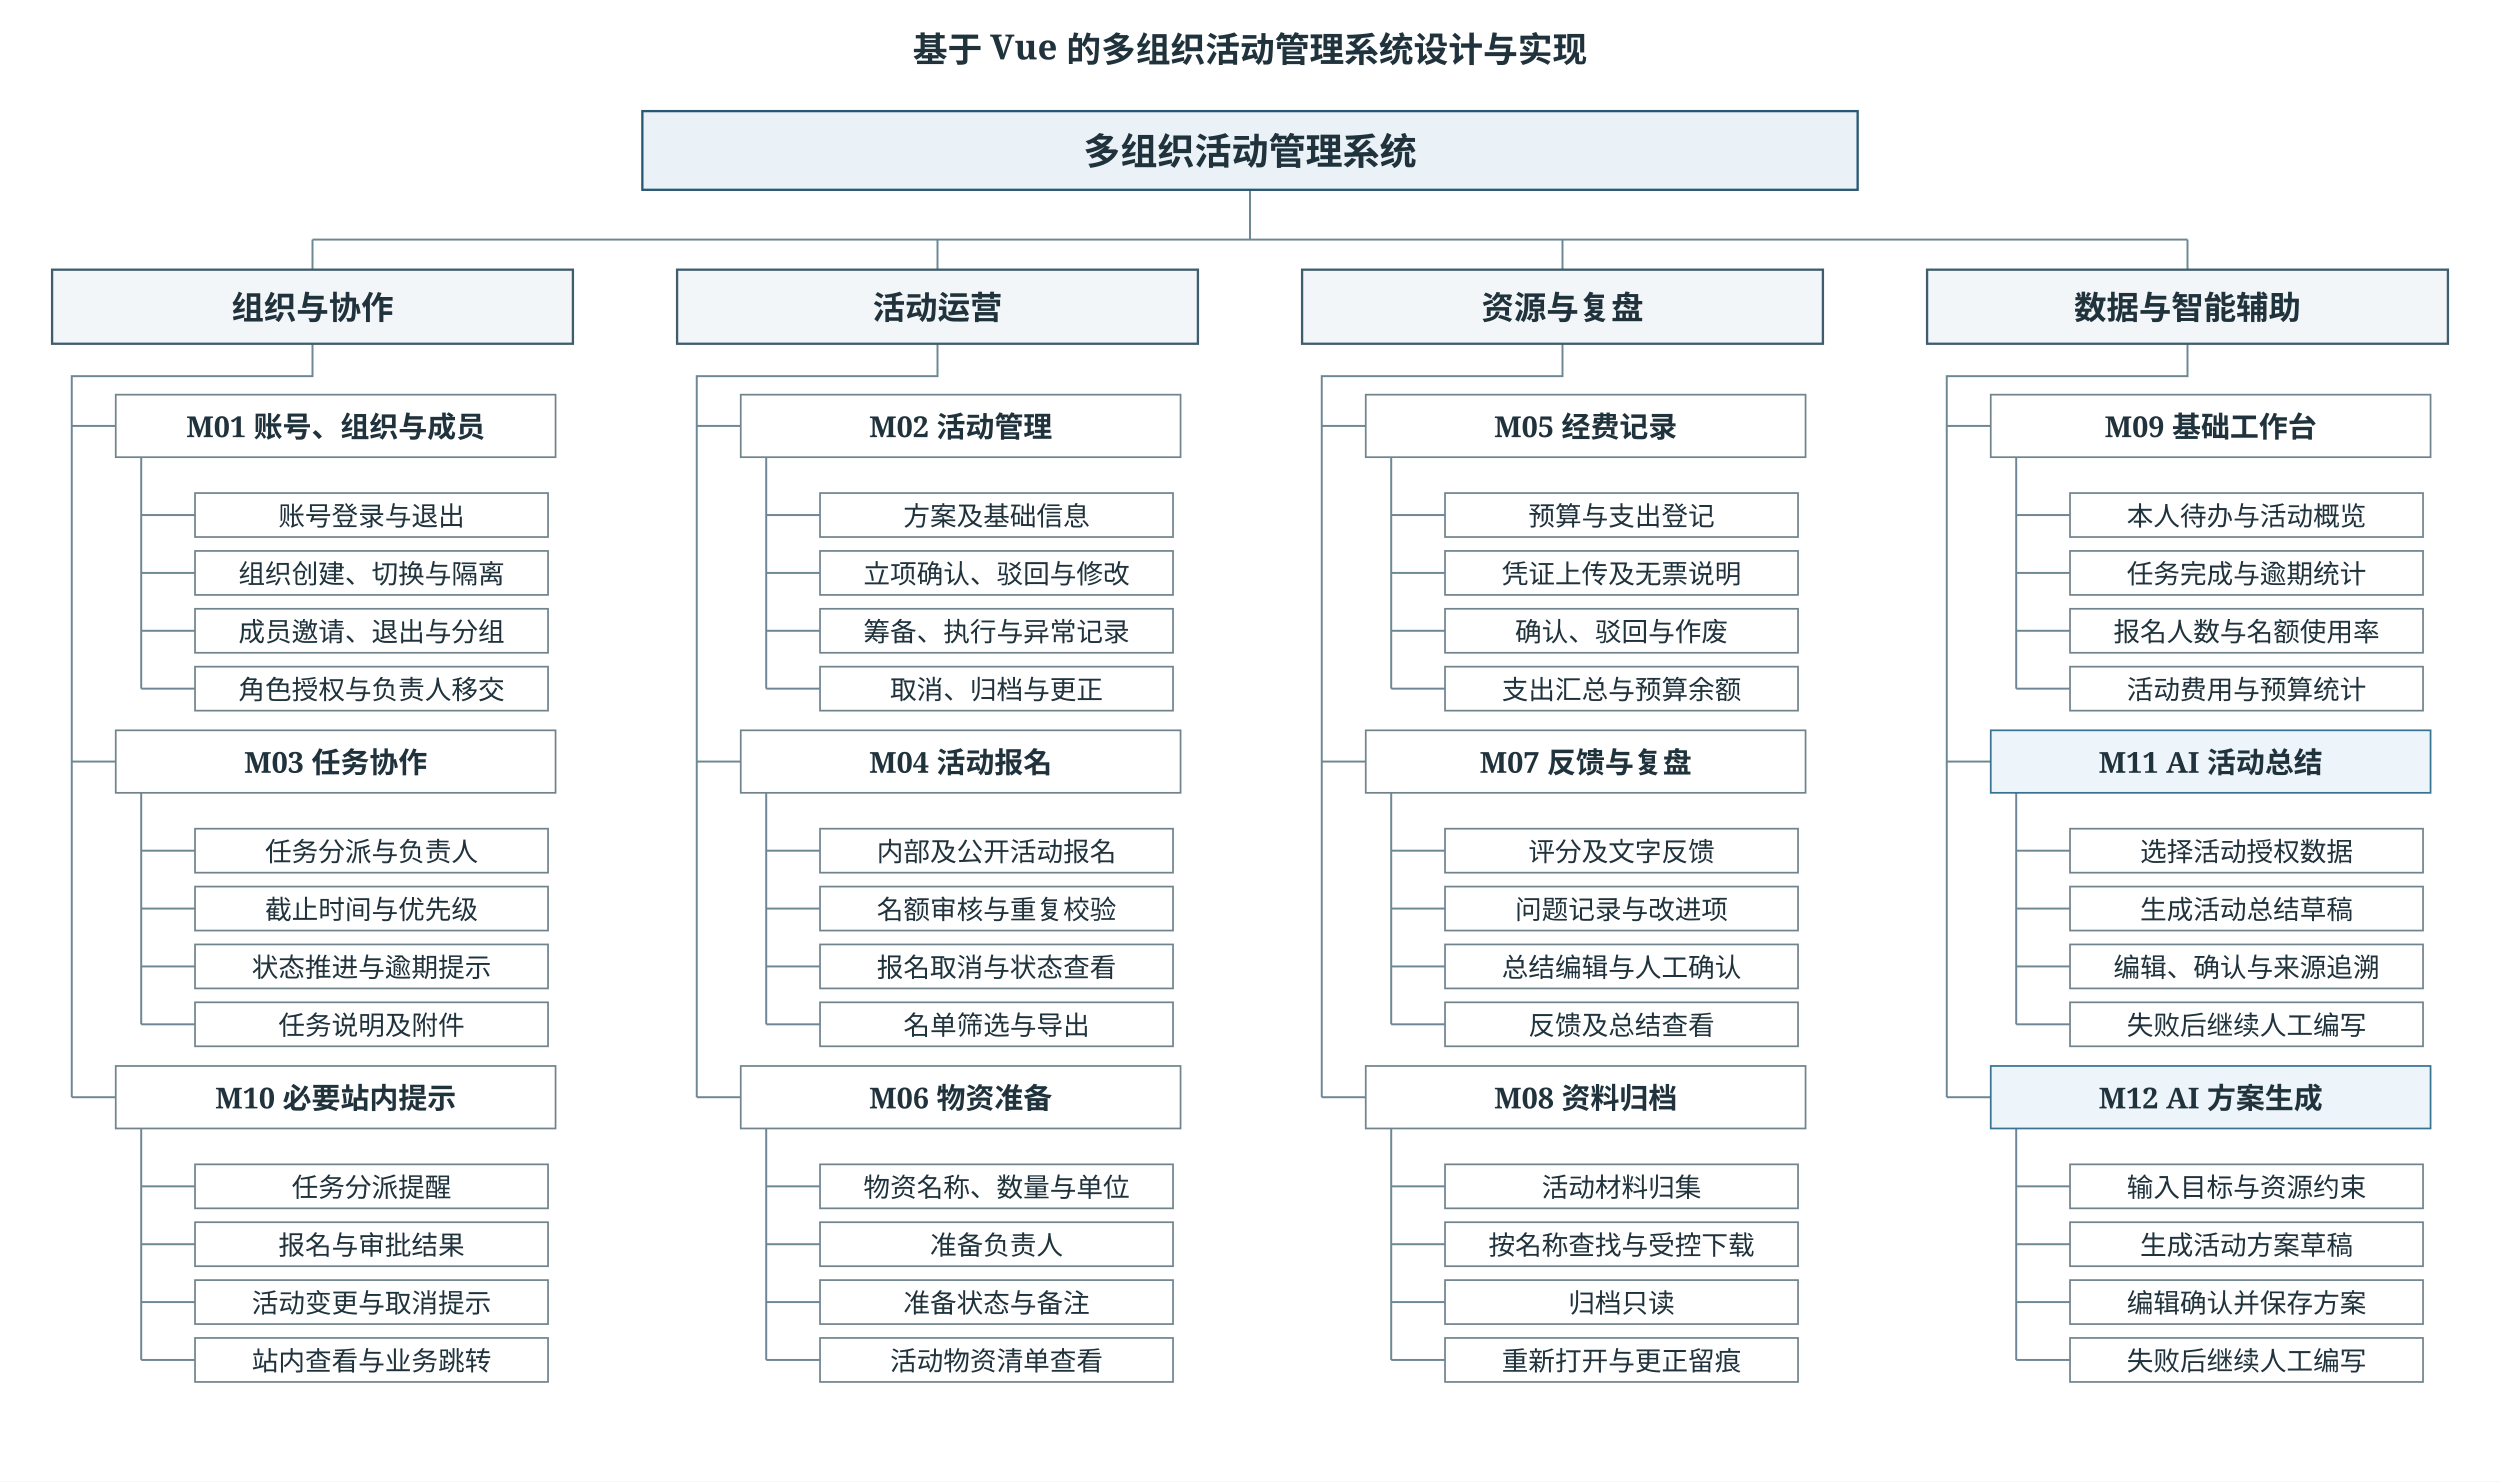
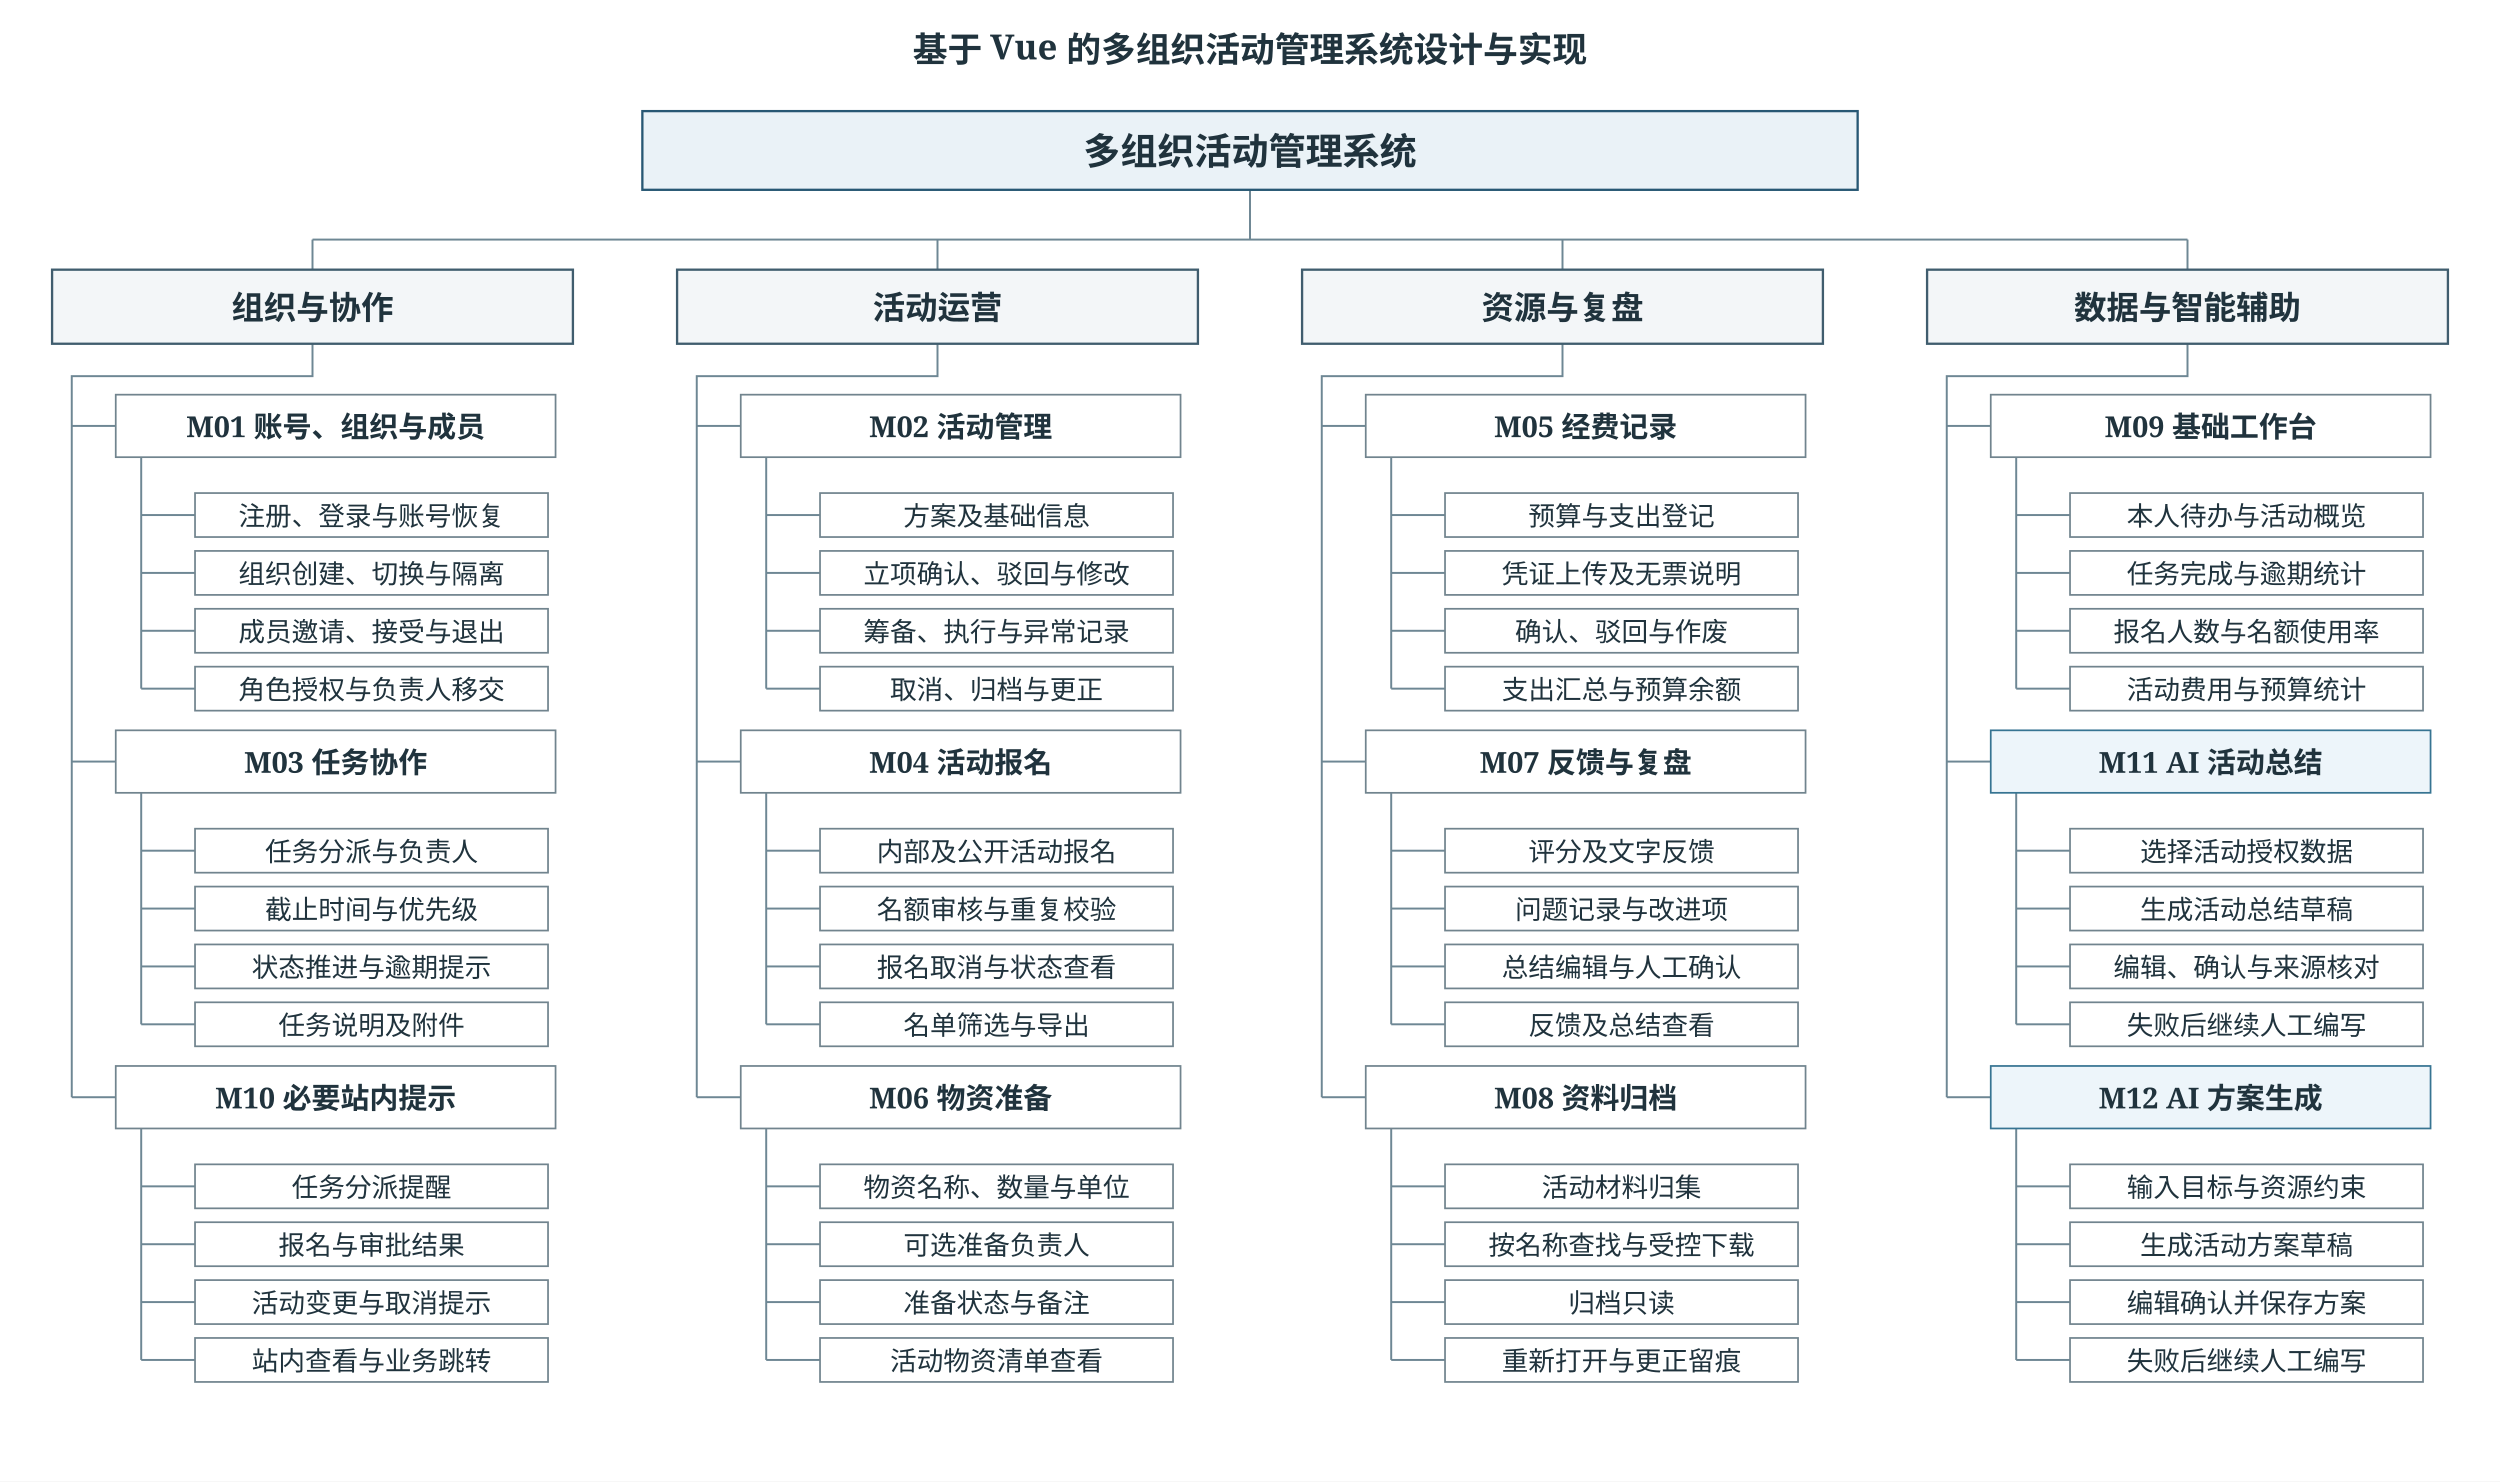
<svg xmlns="http://www.w3.org/2000/svg" width="2160" height="1280" viewBox="0 0 2160 1280" role="img" aria-labelledby="function-title">
  <style>text{font-family:'SimSun','Songti SC',serif;fill:#20333d;text-anchor:middle;dominant-baseline:middle;font-size:24px}rect{fill:white;stroke:#71848e;stroke-width:1.5}path{fill:none;stroke:#6e8794;stroke-width:1.7}.root rect{fill:#eaf2f7;stroke:#285874;stroke-width:2}.root text{font-size:32px;font-weight:bold}.group rect{fill:#f3f6f8;stroke:#405d6e;stroke-width:2}.group text{font-size:28px;font-weight:bold}.module text{font-size:25px;font-weight:bold}.ai rect{fill:#edf5fa;stroke:#377492}.feature text{font-size:23px}</style>
  <rect width="2160" height="1280" style="fill:white;stroke:none" />
  <text x="1080" y="43" style="font-size:30px;font-weight:bold">基于 Vue 的多组织活动管理系统设计与实现</text>
  <path d="M1080,164 L1080,207" />
  <path d="M270,207 L1890,207" />
  <path d="M270,207 L270,233" />
  <path d="M270,297 L270,325 L62,325 L62,948" />
  <path d="M62,368 L100,368" />
  <path d="M122,395 L122,595" />
  <path d="M122,445 L168.5,445" />
  <path d="M122,495 L168.5,495" />
  <path d="M122,545 L168.5,545" />
  <path d="M122,595 L168.5,595" />
  <path d="M62,658 L100,658" />
  <path d="M122,685 L122,885" />
  <path d="M122,735 L168.5,735" />
  <path d="M122,785 L168.5,785" />
  <path d="M122,835 L168.5,835" />
  <path d="M122,885 L168.5,885" />
  <path d="M62,948 L100,948" />
  <path d="M122,975 L122,1175" />
  <path d="M122,1025 L168.5,1025" />
  <path d="M122,1075 L168.5,1075" />
  <path d="M122,1125 L168.5,1125" />
  <path d="M122,1175 L168.5,1175" />
  <path d="M810,207 L810,233" />
  <path d="M810,297 L810,325 L602,325 L602,948" />
  <path d="M602,368 L640,368" />
  <path d="M662,395 L662,595" />
  <path d="M662,445 L708.5,445" />
  <path d="M662,495 L708.5,495" />
  <path d="M662,545 L708.5,545" />
  <path d="M662,595 L708.5,595" />
  <path d="M602,658 L640,658" />
  <path d="M662,685 L662,885" />
  <path d="M662,735 L708.5,735" />
  <path d="M662,785 L708.5,785" />
  <path d="M662,835 L708.5,835" />
  <path d="M662,885 L708.5,885" />
  <path d="M602,948 L640,948" />
  <path d="M662,975 L662,1175" />
  <path d="M662,1025 L708.5,1025" />
  <path d="M662,1075 L708.5,1075" />
  <path d="M662,1125 L708.5,1125" />
  <path d="M662,1175 L708.5,1175" />
  <path d="M1350,207 L1350,233" />
  <path d="M1350,297 L1350,325 L1142,325 L1142,948" />
  <path d="M1142,368 L1180,368" />
  <path d="M1202,395 L1202,595" />
  <path d="M1202,445 L1248.5,445" />
  <path d="M1202,495 L1248.5,495" />
  <path d="M1202,545 L1248.5,545" />
  <path d="M1202,595 L1248.5,595" />
  <path d="M1142,658 L1180,658" />
  <path d="M1202,685 L1202,885" />
  <path d="M1202,735 L1248.5,735" />
  <path d="M1202,785 L1248.5,785" />
  <path d="M1202,835 L1248.5,835" />
  <path d="M1202,885 L1248.5,885" />
  <path d="M1142,948 L1180,948" />
  <path d="M1202,975 L1202,1175" />
  <path d="M1202,1025 L1248.5,1025" />
  <path d="M1202,1075 L1248.5,1075" />
  <path d="M1202,1125 L1248.5,1125" />
  <path d="M1202,1175 L1248.5,1175" />
  <path d="M1890,207 L1890,233" />
  <path d="M1890,297 L1890,325 L1682,325 L1682,948" />
  <path d="M1682,368 L1720,368" />
  <path d="M1742,395 L1742,595" />
  <path d="M1742,445 L1788.5,445" />
  <path d="M1742,495 L1788.5,495" />
  <path d="M1742,545 L1788.5,545" />
  <path d="M1742,595 L1788.5,595" />
  <path d="M1682,658 L1720,658" />
  <path d="M1742,685 L1742,885" />
  <path d="M1742,735 L1788.5,735" />
  <path d="M1742,785 L1788.5,785" />
  <path d="M1742,835 L1788.5,835" />
  <path d="M1742,885 L1788.5,885" />
  <path d="M1682,948 L1720,948" />
  <path d="M1742,975 L1742,1175" />
  <path d="M1742,1025 L1788.5,1025" />
  <path d="M1742,1075 L1788.5,1075" />
  <path d="M1742,1125 L1788.5,1125" />
  <path d="M1742,1175 L1788.5,1175" />
  <g class="root">
    <rect x="555.0" y="96.0" width="1050" height="68" />
    <text x="1080" y="131">多组织活动管理系统</text>
  </g>
  <g class="group">
    <rect x="45.0" y="233.0" width="450" height="64" />
    <text x="270" y="266">组织与协作</text>
  </g>
  <g class="module" data-module="M01">
    <rect x="100.0" y="341.0" width="380" height="54" />
    <text x="290" y="369">M01  账号、组织与成员</text>
  </g>
  <g class="feature">
    <rect x="168.5" y="426.0" width="305" height="38" />
-     <text x="321" y="446">账号登录与退出</text>
+     <text x="321" y="446">注册、登录与账号恢复</text>
  </g>
  <g class="feature">
    <rect x="168.5" y="476.0" width="305" height="38" />
    <text x="321" y="496">组织创建、切换与隔离</text>
  </g>
  <g class="feature">
    <rect x="168.5" y="526.0" width="305" height="38" />
-     <text x="321" y="546">成员邀请、退出与分组</text>
+     <text x="321" y="546">成员邀请、接受与退出</text>
  </g>
  <g class="feature">
    <rect x="168.5" y="576.0" width="305" height="38" />
    <text x="321" y="596">角色授权与负责人移交</text>
  </g>
  <g class="module" data-module="M03">
    <rect x="100.0" y="631.0" width="380" height="54" />
    <text x="290" y="659">M03  任务协作</text>
  </g>
  <g class="feature">
    <rect x="168.5" y="716.0" width="305" height="38" />
    <text x="321" y="736">任务分派与负责人</text>
  </g>
  <g class="feature">
    <rect x="168.5" y="766.0" width="305" height="38" />
    <text x="321" y="786">截止时间与优先级</text>
  </g>
  <g class="feature">
    <rect x="168.5" y="816.0" width="305" height="38" />
    <text x="321" y="836">状态推进与逾期提示</text>
  </g>
  <g class="feature">
    <rect x="168.5" y="866.0" width="305" height="38" />
    <text x="321" y="886">任务说明及附件</text>
  </g>
  <g class="module" data-module="M10">
    <rect x="100.0" y="921.0" width="380" height="54" />
    <text x="290" y="949">M10  必要站内提示</text>
  </g>
  <g class="feature">
    <rect x="168.5" y="1006.0" width="305" height="38" />
    <text x="321" y="1026">任务分派提醒</text>
  </g>
  <g class="feature">
    <rect x="168.5" y="1056.0" width="305" height="38" />
    <text x="321" y="1076">报名与审批结果</text>
  </g>
  <g class="feature">
    <rect x="168.5" y="1106.0" width="305" height="38" />
    <text x="321" y="1126">活动变更与取消提示</text>
  </g>
  <g class="feature">
    <rect x="168.5" y="1156.0" width="305" height="38" />
    <text x="321" y="1176">站内查看与业务跳转</text>
  </g>
  <g class="group">
    <rect x="585.0" y="233.0" width="450" height="64" />
    <text x="810" y="266">活动运营</text>
  </g>
  <g class="module" data-module="M02">
    <rect x="640.0" y="341.0" width="380" height="54" />
    <text x="830" y="369">M02  活动管理</text>
  </g>
  <g class="feature">
    <rect x="708.5" y="426.0" width="305" height="38" />
    <text x="861" y="446">方案及基础信息</text>
  </g>
  <g class="feature">
    <rect x="708.5" y="476.0" width="305" height="38" />
    <text x="861" y="496">立项确认、驳回与修改</text>
  </g>
  <g class="feature">
    <rect x="708.5" y="526.0" width="305" height="38" />
    <text x="861" y="546">筹备、执行与异常记录</text>
  </g>
  <g class="feature">
    <rect x="708.5" y="576.0" width="305" height="38" />
    <text x="861" y="596">取消、归档与更正</text>
  </g>
  <g class="module" data-module="M04">
    <rect x="640.0" y="631.0" width="380" height="54" />
    <text x="830" y="659">M04  活动报名</text>
  </g>
  <g class="feature">
    <rect x="708.5" y="716.0" width="305" height="38" />
    <text x="861" y="736">内部及公开活动报名</text>
  </g>
  <g class="feature">
    <rect x="708.5" y="766.0" width="305" height="38" />
    <text x="861" y="786">名额审核与重复校验</text>
  </g>
  <g class="feature">
    <rect x="708.5" y="816.0" width="305" height="38" />
    <text x="861" y="836">报名取消与状态查看</text>
  </g>
  <g class="feature">
    <rect x="708.5" y="866.0" width="305" height="38" />
    <text x="861" y="886">名单筛选与导出</text>
  </g>
  <g class="module" data-module="M06">
    <rect x="640.0" y="921.0" width="380" height="54" />
    <text x="830" y="949">M06  物资准备</text>
  </g>
  <g class="feature">
    <rect x="708.5" y="1006.0" width="305" height="38" />
    <text x="861" y="1026">物资名称、数量与单位</text>
  </g>
  <g class="feature">
    <rect x="708.5" y="1056.0" width="305" height="38" />
-     <text x="861" y="1076">准备负责人</text>
+     <text x="861" y="1076">可选准备负责人</text>
  </g>
  <g class="feature">
    <rect x="708.5" y="1106.0" width="305" height="38" />
    <text x="861" y="1126">准备状态与备注</text>
  </g>
  <g class="feature">
    <rect x="708.5" y="1156.0" width="305" height="38" />
    <text x="861" y="1176">活动物资清单查看</text>
  </g>
  <g class="group">
    <rect x="1125.0" y="233.0" width="450" height="64" />
    <text x="1350" y="266">资源与复盘</text>
  </g>
  <g class="module" data-module="M05">
    <rect x="1180.0" y="341.0" width="380" height="54" />
    <text x="1370" y="369">M05  经费记录</text>
  </g>
  <g class="feature">
    <rect x="1248.5" y="426.0" width="305" height="38" />
    <text x="1401" y="446">预算与支出登记</text>
  </g>
  <g class="feature">
    <rect x="1248.5" y="476.0" width="305" height="38" />
    <text x="1401" y="496">凭证上传及无票说明</text>
  </g>
  <g class="feature">
    <rect x="1248.5" y="526.0" width="305" height="38" />
    <text x="1401" y="546">确认、驳回与作废</text>
  </g>
  <g class="feature">
    <rect x="1248.5" y="576.0" width="305" height="38" />
    <text x="1401" y="596">支出汇总与预算余额</text>
  </g>
  <g class="module" data-module="M07">
    <rect x="1180.0" y="631.0" width="380" height="54" />
    <text x="1370" y="659">M07  反馈与复盘</text>
  </g>
  <g class="feature">
    <rect x="1248.5" y="716.0" width="305" height="38" />
    <text x="1401" y="736">评分及文字反馈</text>
  </g>
  <g class="feature">
    <rect x="1248.5" y="766.0" width="305" height="38" />
    <text x="1401" y="786">问题记录与改进项</text>
  </g>
  <g class="feature">
    <rect x="1248.5" y="816.0" width="305" height="38" />
    <text x="1401" y="836">总结编辑与人工确认</text>
  </g>
  <g class="feature">
    <rect x="1248.5" y="866.0" width="305" height="38" />
    <text x="1401" y="886">反馈及总结查看</text>
  </g>
  <g class="module" data-module="M08">
    <rect x="1180.0" y="921.0" width="380" height="54" />
    <text x="1370" y="949">M08  资料归档</text>
  </g>
  <g class="feature">
    <rect x="1248.5" y="1006.0" width="305" height="38" />
    <text x="1401" y="1026">活动材料归集</text>
  </g>
  <g class="feature">
    <rect x="1248.5" y="1056.0" width="305" height="38" />
    <text x="1401" y="1076">按名称查找与受控下载</text>
  </g>
  <g class="feature">
    <rect x="1248.5" y="1106.0" width="305" height="38" />
    <text x="1401" y="1126">归档只读</text>
  </g>
  <g class="feature">
    <rect x="1248.5" y="1156.0" width="305" height="38" />
    <text x="1401" y="1176">重新打开与更正留痕</text>
  </g>
  <g class="group">
    <rect x="1665.0" y="233.0" width="450" height="64" />
    <text x="1890" y="266">数据与智能辅助</text>
  </g>
  <g class="module" data-module="M09">
    <rect x="1720.0" y="341.0" width="380" height="54" />
    <text x="1910" y="369">M09  基础工作台</text>
  </g>
  <g class="feature">
    <rect x="1788.5" y="426.0" width="305" height="38" />
    <text x="1941" y="446">本人待办与活动概览</text>
  </g>
  <g class="feature">
    <rect x="1788.5" y="476.0" width="305" height="38" />
    <text x="1941" y="496">任务完成与逾期统计</text>
  </g>
  <g class="feature">
    <rect x="1788.5" y="526.0" width="305" height="38" />
    <text x="1941" y="546">报名人数与名额使用率</text>
  </g>
  <g class="feature">
    <rect x="1788.5" y="576.0" width="305" height="38" />
    <text x="1941" y="596">活动费用与预算统计</text>
  </g>
  <g class="module ai" data-module="M11">
    <rect x="1720.0" y="631.0" width="380" height="54" />
    <text x="1910" y="659">M11  AI 活动总结</text>
  </g>
  <g class="feature">
    <rect x="1788.5" y="716.0" width="305" height="38" />
    <text x="1941" y="736">选择活动授权数据</text>
  </g>
  <g class="feature">
    <rect x="1788.5" y="766.0" width="305" height="38" />
    <text x="1941" y="786">生成活动总结草稿</text>
  </g>
  <g class="feature">
    <rect x="1788.5" y="816.0" width="305" height="38" />
-     <text x="1941" y="836">编辑、确认与来源追溯</text>
+     <text x="1941" y="836">编辑、确认与来源核对</text>
  </g>
  <g class="feature">
    <rect x="1788.5" y="866.0" width="305" height="38" />
    <text x="1941" y="886">失败后继续人工编写</text>
  </g>
  <g class="module ai" data-module="M12">
    <rect x="1720.0" y="921.0" width="380" height="54" />
    <text x="1910" y="949">M12  AI 方案生成</text>
  </g>
  <g class="feature">
    <rect x="1788.5" y="1006.0" width="305" height="38" />
    <text x="1941" y="1026">输入目标与资源约束</text>
  </g>
  <g class="feature">
    <rect x="1788.5" y="1056.0" width="305" height="38" />
    <text x="1941" y="1076">生成活动方案草稿</text>
  </g>
  <g class="feature">
    <rect x="1788.5" y="1106.0" width="305" height="38" />
    <text x="1941" y="1126">编辑确认并保存方案</text>
  </g>
  <g class="feature">
    <rect x="1788.5" y="1156.0" width="305" height="38" />
    <text x="1941" y="1176">失败后继续人工编写</text>
  </g>
</svg>
